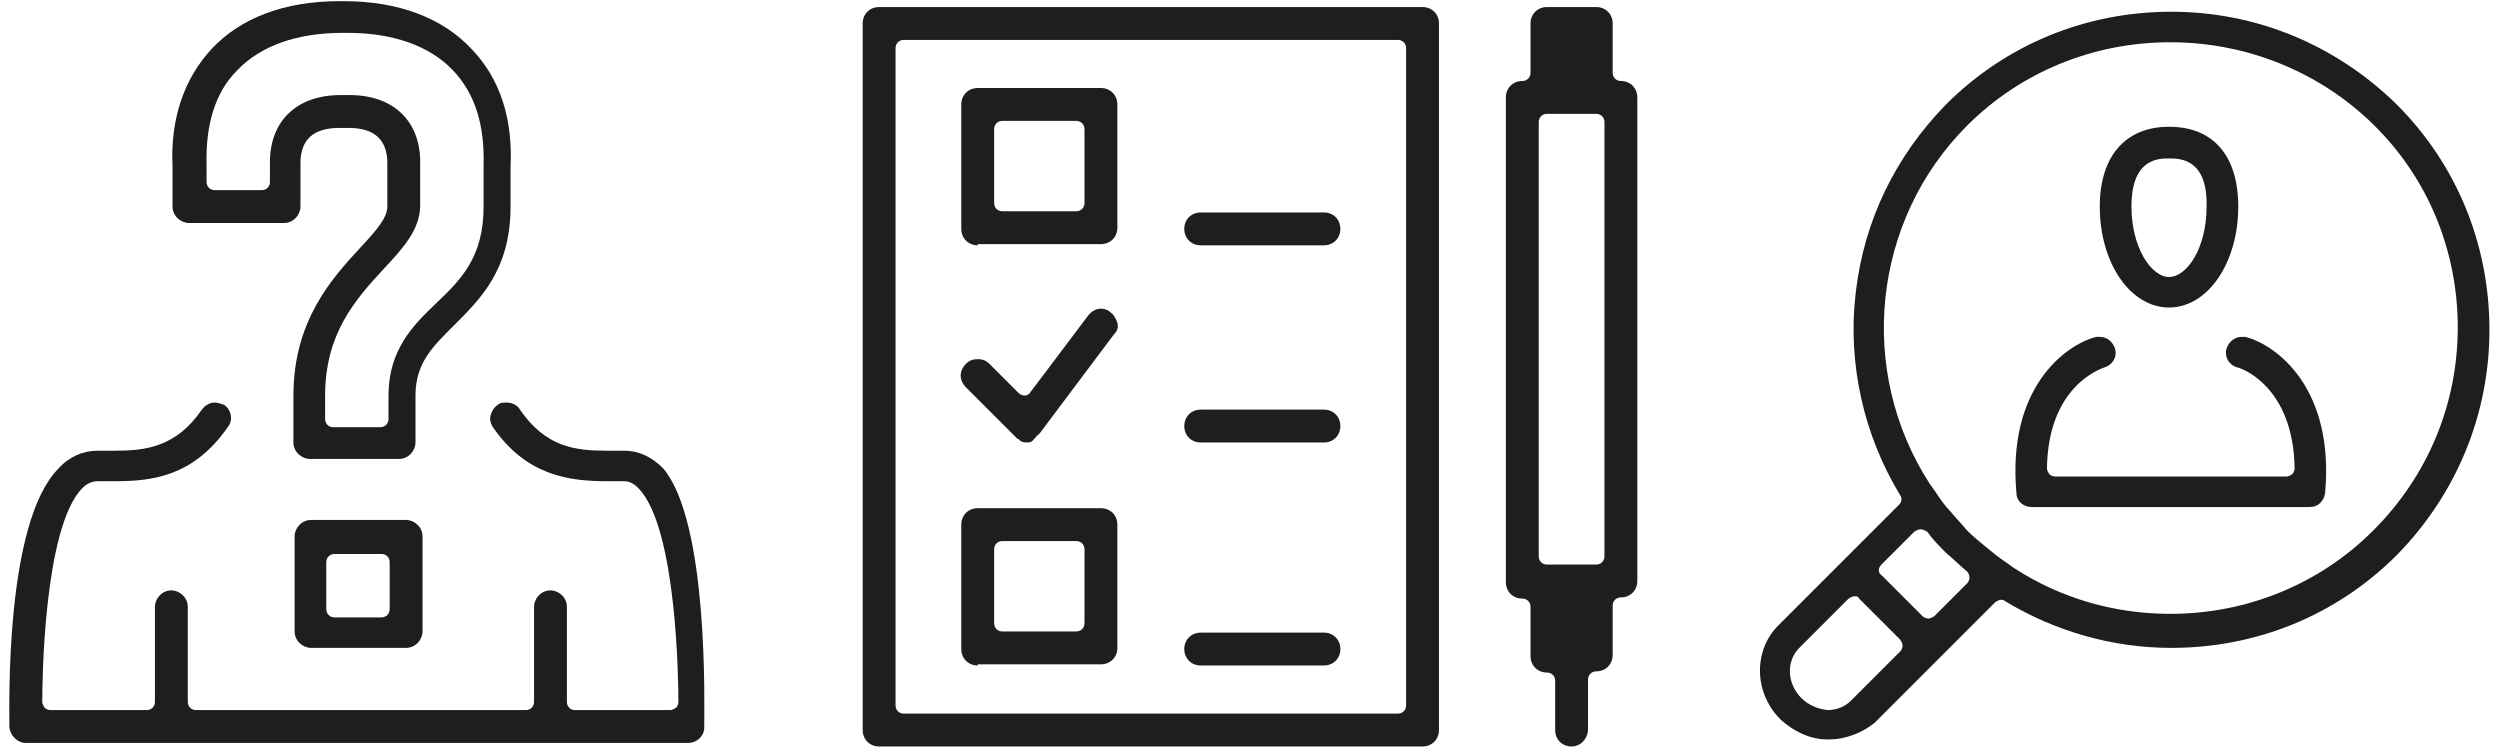
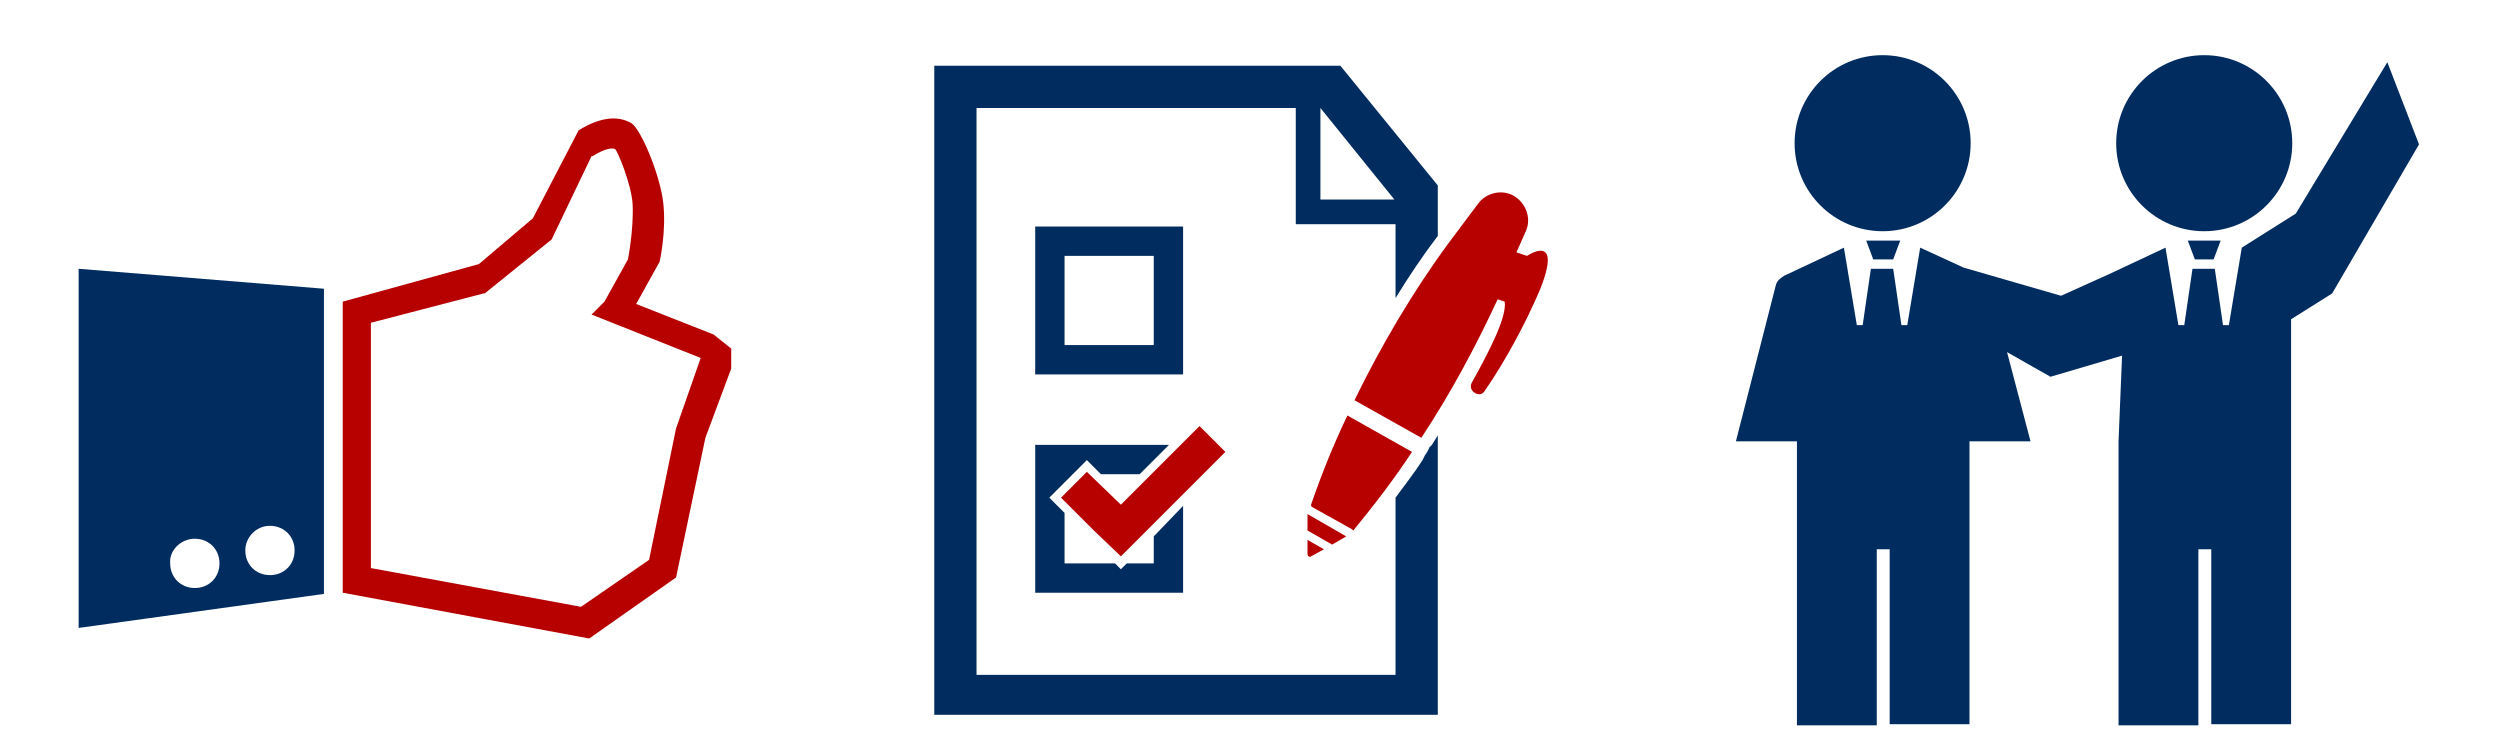
- <svg xmlns="http://www.w3.org/2000/svg" version="1.1" id="Layer_1" x="0px" y="0px" width="213px" height="64px" viewBox="0 0 213 64" style="enable-background:new 0 0 213 64;" xml:space="preserve">
-   <g>
+ <svg xmlns="http://www.w3.org/2000/svg" version="1.1" x="0px" y="0px" width="213px" height="64px" viewBox="0 0 213 64" style="enable-background:new 0 0 213 64;" xml:space="preserve">
+   <g id="Layer_1">
+ </g>
+   <g id="object">
    <g>
-       <g>
-         <path style="fill:#1E1E1E;" d="M155.8,63c0,0-0.1,0-0.1,0c-1.5,0-2.9-0.7-4-1.7c-2.3-2.3-2.3-5.9-0.2-8L161.8,43     c0.2-0.2,0.3-0.5,0.1-0.8c-3.1-5.1-4.5-11.2-3.8-17.2c0.7-6.2,3.4-11.7,7.7-16.1c5.1-5.1,11.9-7.9,19.2-7.9     c7.2,0,14,2.8,19.2,7.9c5.1,5.1,7.9,11.9,7.9,19.2c0,7.2-2.8,14-7.9,19.2c-5.1,5.1-11.9,7.9-19.2,7.9c-5,0-9.9-1.4-14.2-4     c-0.1-0.1-0.2-0.1-0.3-0.1c-0.2,0-0.3,0.1-0.5,0.2l-10.3,10.3C158.7,62.4,157.3,63,155.8,63L155.8,63z M158,50.8     c-0.2,0-0.3,0.1-0.5,0.2l-4.2,4.2c-1.1,1.1-1.1,3,0.2,4.3c0.6,0.6,1.4,0.9,2.2,1l0,0c0.8,0,1.5-0.3,2-0.8l4.2-4.2     c0.1-0.1,0.2-0.3,0.2-0.5c0-0.2-0.1-0.3-0.2-0.5l-3.5-3.5C158.3,50.8,158.2,50.8,158,50.8z M163.6,45.1c-0.2,0-0.3,0.1-0.5,0.2     l-2.8,2.8c-0.3,0.3-0.3,0.7,0,0.9l3.5,3.5c0.1,0.1,0.3,0.2,0.5,0.2s0.3-0.1,0.5-0.2l2.8-2.8c0.1-0.1,0.2-0.3,0.2-0.5     c0-0.2-0.1-0.4-0.2-0.5c-0.6-0.5-1.2-1.1-1.8-1.6c-0.6-0.6-1.1-1.1-1.6-1.8C164,45.2,163.9,45.1,163.6,45.1     C163.7,45.1,163.7,45.1,163.6,45.1z M184.9,3.6c-6.5,0-12.7,2.5-17.3,7.1c-8.1,8.1-9.4,20.9-3.2,30.5l0.5,0.7     c0.4,0.6,0.8,1.2,1.3,1.7c0.4,0.5,0.9,1,1.4,1.6c0.5,0.5,1.1,1,1.6,1.4c0.6,0.5,1.1,0.9,1.7,1.3l0.7,0.5c4,2.6,8.6,3.9,13.3,3.9     c6.5,0,12.7-2.5,17.3-7.1c4.6-4.6,7.2-10.7,7.2-17.3c0-6.5-2.5-12.7-7.2-17.3C197.6,6.1,191.4,3.6,184.9,3.6z" />
-       </g>
+       <path style="fill:#002C60;" d="M100.8,19.3H88.2v12.6h12.6V19.3z M98.3,29.4h-7.6v-7.6h7.6V29.4z" />
+       <path style="fill:#002C60;" d="M121.8,38.1L121.8,38.1l-0.2,0.4l-0.2,0.3l0,0l-0.2,0.4c-0.7,1.1-1.5,2.1-2.3,3.2v15.1H83.2V9.2    h27.2v9.9h8.5v6.3c1.1-1.8,2.3-3.6,3.6-5.3v-4.3l-8.3-10.2H79.6v55.3h42.9V37.1c-0.2,0.3-0.3,0.5-0.5,0.8L121.8,38.1z M112.5,9.2    l6.3,7.8h-6.3V9.2z" />
+       <polygon style="fill:#B70000;" points="102.2,36.3 95.5,43 92.6,40.2 90.4,42.4 93.2,45.2 93.2,45.2 95.5,47.4 95.5,47.4     95.5,47.4 97.7,45.2 97.7,45.2 104.4,38.5   " />
+       <polygon style="fill:#002C60;" points="88.2,50.5 100.8,50.5 100.8,43.1 98.3,45.7 98.3,48 96,48 95.5,48.5 95,48 90.7,48     90.7,43.7 89.4,42.4 90.7,41.1 91.4,40.4 92.6,39.2 93.8,40.4 97.1,40.4 99.6,37.9 88.2,37.9   " />
+       <path style="fill:#B70000;" d="M115.3,45.2L115.3,45.2c1.8-2.2,3.5-4.4,5-6.7l-5.5-3.1c-1.2,2.5-2.2,5-3.1,7.6l0,0.1l0.1,0.1    l3.4,1.9L115.3,45.2z" />
+       <polygon style="fill:#B70000;" points="114.7,45.7 111.4,43.8 111.4,45.2 113.5,46.4   " />
+       <path style="fill:#B70000;" d="M111.4,47.2c0,0.2,0.2,0.3,0.3,0.2l1.1-0.6l-1.4-0.8L111.4,47.2z" />
+       <path style="fill:#B70000;" d="M130.1,21.8L130.1,21.8l-0.9-0.3l0.8-1.8c0.5-1.1,0-2.4-1-3l0,0c-1-0.6-2.4-0.3-3.1,0.7l-2.4,3.2    c-3.1,4.2-5.8,8.8-8.1,13.5l5.7,3.2c2.5-3.8,4.6-7.7,6.5-11.8l0.6,0.2c0.2,1.3-1.3,4.2-2.8,6.9c-0.4,0.7,0.7,1.4,1.1,0.7    c1.8-2.6,3.5-5.8,4.7-8.6C133.2,19.7,130.1,21.8,130.1,21.8z" />
    </g>
    <g>
-       <g>
-         <path style="fill:#1E1E1E;" d="M184.8,26.2c-3.3,0-5.9-3.8-5.9-8.6c0-4.3,2.2-6.8,5.9-6.8c3.8,0,5.9,2.5,5.9,6.8     C190.7,22.4,188.1,26.2,184.8,26.2z M184.8,13.5c-0.9,0-3.2,0-3.2,4.1c0,3.5,1.7,6,3.2,6c1.5,0,3.2-2.4,3.2-6     C188.1,13.5,185.7,13.5,184.8,13.5z" />
-       </g>
+       <path style="fill:#B70000;" d="M60.8,28.5l-6.6-2.6l2-3.6c0,0,0.6-2.6,0.3-5.1c-0.3-2.4-1.9-6.2-2.7-6.7c-1.2-0.7-2.7-0.5-4.5,0.6    l-3.9,7.5l-4.6,3.9l-11.6,3.2v24.8l21,3.9l7.4-5.2l2.5-11.9l2.2-5.9v-1.7L60.8,28.5z M57.6,36.5l-2.3,11.2l-5.8,4l-17.9-3.3V27.5    l9.6-2.5h0.1l5.7-4.6l3.4-7.1l0.1,0c1.1-0.7,1.7-0.7,1.9-0.6c0.2,0.1,1.4,3,1.5,4.7c0.1,2.2-0.4,4.7-0.4,4.7c0,0-2,3.6-2,3.6    l-1.1,1.1l9.3,3.7L57.6,36.5z" />
+       <path style="fill:#002C60;" d="M6.7,53.5l20.9-2.9v-26L6.7,22.9V53.5z M23,44.8c1.2,0,2.1,0.9,2.1,2.1c0,1.2-0.9,2.1-2.1,2.1    c-1.2,0-2.1-0.9-2.1-2.1C20.9,45.8,21.8,44.8,23,44.8z M16.6,45.9c1.2,0,2.1,0.9,2.1,2.1c0,1.2-0.9,2.1-2.1,2.1s-2.1-0.9-2.1-2.1    C14.4,46.9,15.4,45.9,16.6,45.9z" />
    </g>
    <g>
-       <g>
-         <path style="fill:#1E1E1E;" d="M173.1,43.2c-0.7,0-1.3-0.5-1.3-1.2c-0.8-8.9,4.1-12.6,6.8-13.3c0.1,0,0.2,0,0.3,0     c0.6,0,1.1,0.4,1.3,1c0.2,0.7-0.2,1.4-0.9,1.6c-0.5,0.2-4.8,1.7-4.9,8.6c0,0.2,0.1,0.3,0.2,0.5c0.1,0.1,0.3,0.2,0.5,0.2h19.7     c0.2,0,0.3-0.1,0.5-0.2c0.1-0.1,0.2-0.3,0.2-0.5c-0.1-7.1-4.7-8.6-4.9-8.6c-0.7-0.2-1.1-0.9-0.9-1.6c0.2-0.6,0.7-1,1.3-1     c0.1,0,0.2,0,0.3,0c2.7,0.7,7.6,4.4,6.8,13.3c-0.1,0.7-0.6,1.2-1.3,1.2H173.1z" />
-       </g>
-     </g>
-   </g>
-   <g>
-     <g>
-       <g>
-         <path style="fill:#1E1E1E;" d="M26.4,39.1c-0.7,0-1.4-0.6-1.4-1.4v-4c0-6.4,3.3-10,5.7-12.6c1.5-1.6,2.3-2.6,2.3-3.5l0-3.7     c0-2-1.1-3-3.3-3h-0.8c-2.2,0-3.3,1-3.3,3v3.7c0,0.7-0.6,1.4-1.4,1.4h-8.1c-0.7,0-1.4-0.6-1.4-1.4v-3.4c-0.2-4.1,1-7.5,3.3-10     c2.5-2.7,6.3-4.1,10.9-4.1h0.4c4.6,0,8.4,1.4,10.9,4.1c2.4,2.5,3.5,5.9,3.3,10l0,3.4c0,5.4-2.6,7.9-4.8,10.1     c-1.8,1.8-3.3,3.2-3.3,6v4c0,0.7-0.6,1.4-1.4,1.4H26.4z M29.8,8.1c3.7,0,6,2.2,6,5.7l0,3.7c0,2-1.4,3.6-3.1,5.4     c-2.4,2.6-5,5.5-5,10.8v2c0,0.4,0.3,0.7,0.7,0.7h4c0.4,0,0.7-0.3,0.7-0.7v-2c0-3.9,2.1-6,4.1-7.9c2.1-2,4-3.9,4-8.2     c0,0,0-3.4,0-3.5c0.1-3.4-0.7-6.1-2.6-8.1c-2-2.1-5.1-3.2-9-3.2h-0.4c-3.9,0-7,1.1-9,3.2c-1.9,1.9-2.7,4.7-2.6,8.1l0,1.4     c0,0.4,0.3,0.7,0.7,0.7h4c0.4,0,0.7-0.3,0.7-0.7v-1.7c0-3.5,2.3-5.7,6-5.7H29.8z" />
-       </g>
-     </g>
-     <g>
-       <g>
-         <path style="fill:#1E1E1E;" d="M30.6,63.3c0,0-0.1,0-0.1,0c0,0-0.1,0-0.1,0H2.2c-0.7,0-1.3-0.6-1.4-1.3C0.8,60.2,0.4,44.5,5,39.9     c0.9-1,2.1-1.5,3.3-1.5l0.6,0c0.3,0,0.6,0,0.9,0c2.6,0,5.2-0.3,7.4-3.5c0.3-0.4,0.7-0.6,1.1-0.6c0.3,0,0.5,0.1,0.8,0.2     c0.6,0.4,0.8,1.3,0.3,1.9c-3,4.3-6.6,4.6-9.7,4.6c-0.3,0-0.5,0-0.8,0l-0.6,0c-0.3,0-0.8,0.1-1.3,0.6c-3.3,3.4-3.4,16.7-3.4,18.2     c0,0.2,0.1,0.3,0.2,0.5c0.1,0.1,0.3,0.2,0.5,0.2h8.2c0.4,0,0.7-0.3,0.7-0.7v-8.1c0-0.7,0.6-1.4,1.4-1.4c0.7,0,1.4,0.6,1.4,1.4     v8.1c0,0.4,0.3,0.7,0.7,0.7h13.9c0,0,0.1,0,0.1,0c0,0,0.1,0,0.1,0h14c0.4,0,0.7-0.3,0.7-0.7v-8.1c0-0.7,0.6-1.4,1.4-1.4     c0.7,0,1.4,0.6,1.4,1.4v8.1c0,0.4,0.3,0.7,0.7,0.7h8.1c0.2,0,0.3-0.1,0.5-0.2c0.1-0.1,0.2-0.3,0.2-0.5c0-1.5-0.1-14.8-3.4-18.2     c-0.6-0.6-1-0.6-1.3-0.6l-0.6,0c-0.2,0-0.5,0-0.7,0c-3.2,0-6.9-0.4-9.8-4.6c-0.2-0.3-0.3-0.7-0.2-1c0.1-0.4,0.3-0.7,0.6-0.9     c0.2-0.2,0.5-0.2,0.8-0.2c0.4,0,0.9,0.2,1.1,0.6c2.2,3.2,4.7,3.5,7.4,3.5c0.3,0,0.6,0,0.9,0l0.6,0c1.2,0,2.3,0.5,3.3,1.5     C60.4,44.5,60,60.2,60,62c0,0.7-0.6,1.3-1.4,1.3H30.6z" />
-       </g>
-     </g>
-     <g>
-       <g>
-         <path style="fill:#1E1E1E;" d="M26.5,55.2c-0.7,0-1.4-0.6-1.4-1.4v-8.1c0-0.7,0.6-1.4,1.4-1.4h8.1c0.7,0,1.4,0.6,1.4,1.4v8.1     c0,0.7-0.6,1.4-1.4,1.4H26.5z M28.5,47.2c-0.4,0-0.7,0.3-0.7,0.7v4c0,0.4,0.3,0.7,0.7,0.7h4c0.4,0,0.7-0.3,0.7-0.7v-4     c0-0.4-0.3-0.7-0.7-0.7H28.5z" />
-       </g>
-     </g>
-   </g>
-   <g>
-     <g>
-       <g>
-         <path style="fill:#1E1E1E;" d="M133.9,63.6c-0.8,0-1.4-0.6-1.4-1.4V58c0-0.4-0.3-0.7-0.7-0.7c-0.8,0-1.4-0.6-1.4-1.4v-4.2     c0-0.4-0.3-0.7-0.7-0.7c-0.8,0-1.4-0.6-1.4-1.4V8.3c0-0.8,0.6-1.4,1.4-1.4c0.4,0,0.7-0.3,0.7-0.7V2c0-0.8,0.6-1.4,1.4-1.4h4.2     c0.8,0,1.4,0.6,1.4,1.4v4.2c0,0.4,0.3,0.7,0.7,0.7c0.8,0,1.4,0.6,1.4,1.4v41.2c0,0.8-0.6,1.4-1.4,1.4c-0.4,0-0.7,0.3-0.7,0.7v4.2     c0,0.8-0.6,1.4-1.4,1.4c-0.4,0-0.7,0.3-0.7,0.7v4.2C135.3,62.9,134.7,63.6,133.9,63.6z M131.8,9.7c-0.4,0-0.7,0.3-0.7,0.7v37     c0,0.4,0.3,0.7,0.7,0.7h4.2c0.4,0,0.7-0.3,0.7-0.7v-37c0-0.4-0.3-0.7-0.7-0.7H131.8z" />
-       </g>
-     </g>
-     <g>
-       <g>
-         <path style="fill:#1E1E1E;" d="M83.3,20.9c-0.8,0-1.4-0.6-1.4-1.4V8.9c0-0.8,0.6-1.4,1.4-1.4h10.5c0.8,0,1.4,0.6,1.4,1.4v10.5     c0,0.8-0.6,1.4-1.4,1.4H83.3z M85.4,10.3c-0.4,0-0.7,0.3-0.7,0.7v6.3c0,0.4,0.3,0.7,0.7,0.7h6.3c0.4,0,0.7-0.3,0.7-0.7V11     c0-0.4-0.3-0.7-0.7-0.7H85.4z" />
-       </g>
-     </g>
-     <g>
-       <g>
-         <path style="fill:#1E1E1E;" d="M83.3,56.7c-0.8,0-1.4-0.6-1.4-1.4V44.7c0-0.8,0.6-1.4,1.4-1.4h10.5c0.8,0,1.4,0.6,1.4,1.4v10.5     c0,0.8-0.6,1.4-1.4,1.4H83.3z M85.4,46.1c-0.4,0-0.7,0.3-0.7,0.7v6.3c0,0.4,0.3,0.7,0.7,0.7h6.3c0.4,0,0.7-0.3,0.7-0.7v-6.3     c0-0.4-0.3-0.7-0.7-0.7H85.4z" />
-       </g>
-     </g>
-     <g>
-       <g>
-         <path style="fill:#1E1E1E;" d="M74.9,63.6c-0.8,0-1.4-0.6-1.4-1.4V2c0-0.8,0.6-1.4,1.4-1.4h46.3c0.8,0,1.4,0.6,1.4,1.4v60.2     c0,0.8-0.6,1.4-1.4,1.4H74.9z M77,3.4c-0.4,0-0.7,0.3-0.7,0.7v56c0,0.4,0.3,0.7,0.7,0.7h42.1c0.4,0,0.7-0.3,0.7-0.7v-56     c0-0.4-0.3-0.7-0.7-0.7H77z" />
-       </g>
-     </g>
-     <g>
-       <g>
-         <path style="fill:#1E1E1E;" d="M102.3,20.9c-0.8,0-1.4-0.6-1.4-1.4c0-0.8,0.6-1.4,1.4-1.4h10.5c0.8,0,1.4,0.6,1.4,1.4     c0,0.8-0.6,1.4-1.4,1.4H102.3z" />
-       </g>
-     </g>
-     <g>
-       <g>
-         <path style="fill:#1E1E1E;" d="M102.3,37.7c-0.8,0-1.4-0.6-1.4-1.4c0-0.8,0.6-1.4,1.4-1.4h10.5c0.8,0,1.4,0.6,1.4,1.4     c0,0.8-0.6,1.4-1.4,1.4H102.3z" />
-       </g>
-     </g>
-     <g>
-       <g>
-         <path style="fill:#1E1E1E;" d="M102.3,56.7c-0.8,0-1.4-0.6-1.4-1.4c0-0.8,0.6-1.4,1.4-1.4h10.5c0.8,0,1.4,0.6,1.4,1.4     c0,0.8-0.6,1.4-1.4,1.4H102.3z" />
-       </g>
-     </g>
-     <g>
-       <g>
-         <path style="fill:#1E1E1E;" d="M87.5,37.7c-0.1,0-0.3,0-0.5-0.1c0,0,0,0,0,0c0,0-0.1,0-0.1-0.1c0,0-0.1,0-0.1-0.1c0,0,0,0-0.1,0     c0,0-0.1-0.1-0.1-0.1c0,0-0.1-0.1-0.1-0.1l-4.2-4.2c-0.6-0.6-0.6-1.4,0-2c0.3-0.3,0.6-0.4,1-0.4c0.4,0,0.7,0.1,1,0.4l2.5,2.5     c0.1,0.1,0.3,0.2,0.5,0.2c0,0,0,0,0,0c0.2,0,0.4-0.1,0.5-0.3l4.9-6.5c0.3-0.4,0.7-0.6,1.1-0.6c0.3,0,0.6,0.1,0.8,0.3     c0.3,0.2,0.5,0.6,0.6,0.9c0.1,0.4,0,0.7-0.3,1l-6.3,8.4c0,0-0.1,0.1-0.1,0.1c0,0-0.1,0.1-0.1,0.1c0,0-0.1,0-0.1,0.1     c0,0-0.1,0.1-0.1,0.1c0,0-0.1,0.1-0.1,0.1c0,0,0,0,0,0C87.9,37.7,87.7,37.7,87.5,37.7L87.5,37.7z" />
-       </g>
+       <circle style="fill:#002C60;" cx="187.8" cy="12.2" r="7.5" />
+       <polygon style="fill:#002C60;" points="186.4,20.5 187,22.1 187.4,22.1 188.2,22.1 188.6,22.1 189.2,20.5 188.2,20.5 187.4,20.5       " />
+       <path style="fill:#002C60;" d="M195.6,18.2l-4.6,2.9l0,0l-1.1,6.6h-0.5l-0.7-4.8h0h-1.9h0l0,0h0l-0.7,4.8h-0.5l-1.1-6.6l0,0    l-4.9,2.3l-4,1.8l-8.3-2.4l-3.7-1.7l0,0h0l-1.1,6.6h-0.5l-0.7-4.8h0h-1.9h0l0,0h0l-0.7,4.8h-0.5l-1.1-6.6l-5.1,2.4    c-0.3,0.2-0.6,0.4-0.7,0.8l-3.4,13.3l5.2,0v24.2h6.8V46.8h1.1v14.9h6.8V37.6l5.2,0L171,30l3.7,2.1l6.1-1.8l-0.3,7.3v24.2h6.8V46.8    h1.1v14.9h6.8V37.6V27.2l3.5-2.2l7.4-12.7l-2.7-7L195.6,18.2z" />
+       <circle style="fill:#002C60;" cx="160.4" cy="12.2" r="7.5" />
+       <polygon style="fill:#002C60;" points="159,20.5 159.6,22.1 160,22.1 160.9,22.1 161.3,22.1 161.9,20.5 160.9,20.5 160,20.5   " />
    </g>
  </g>
</svg>
